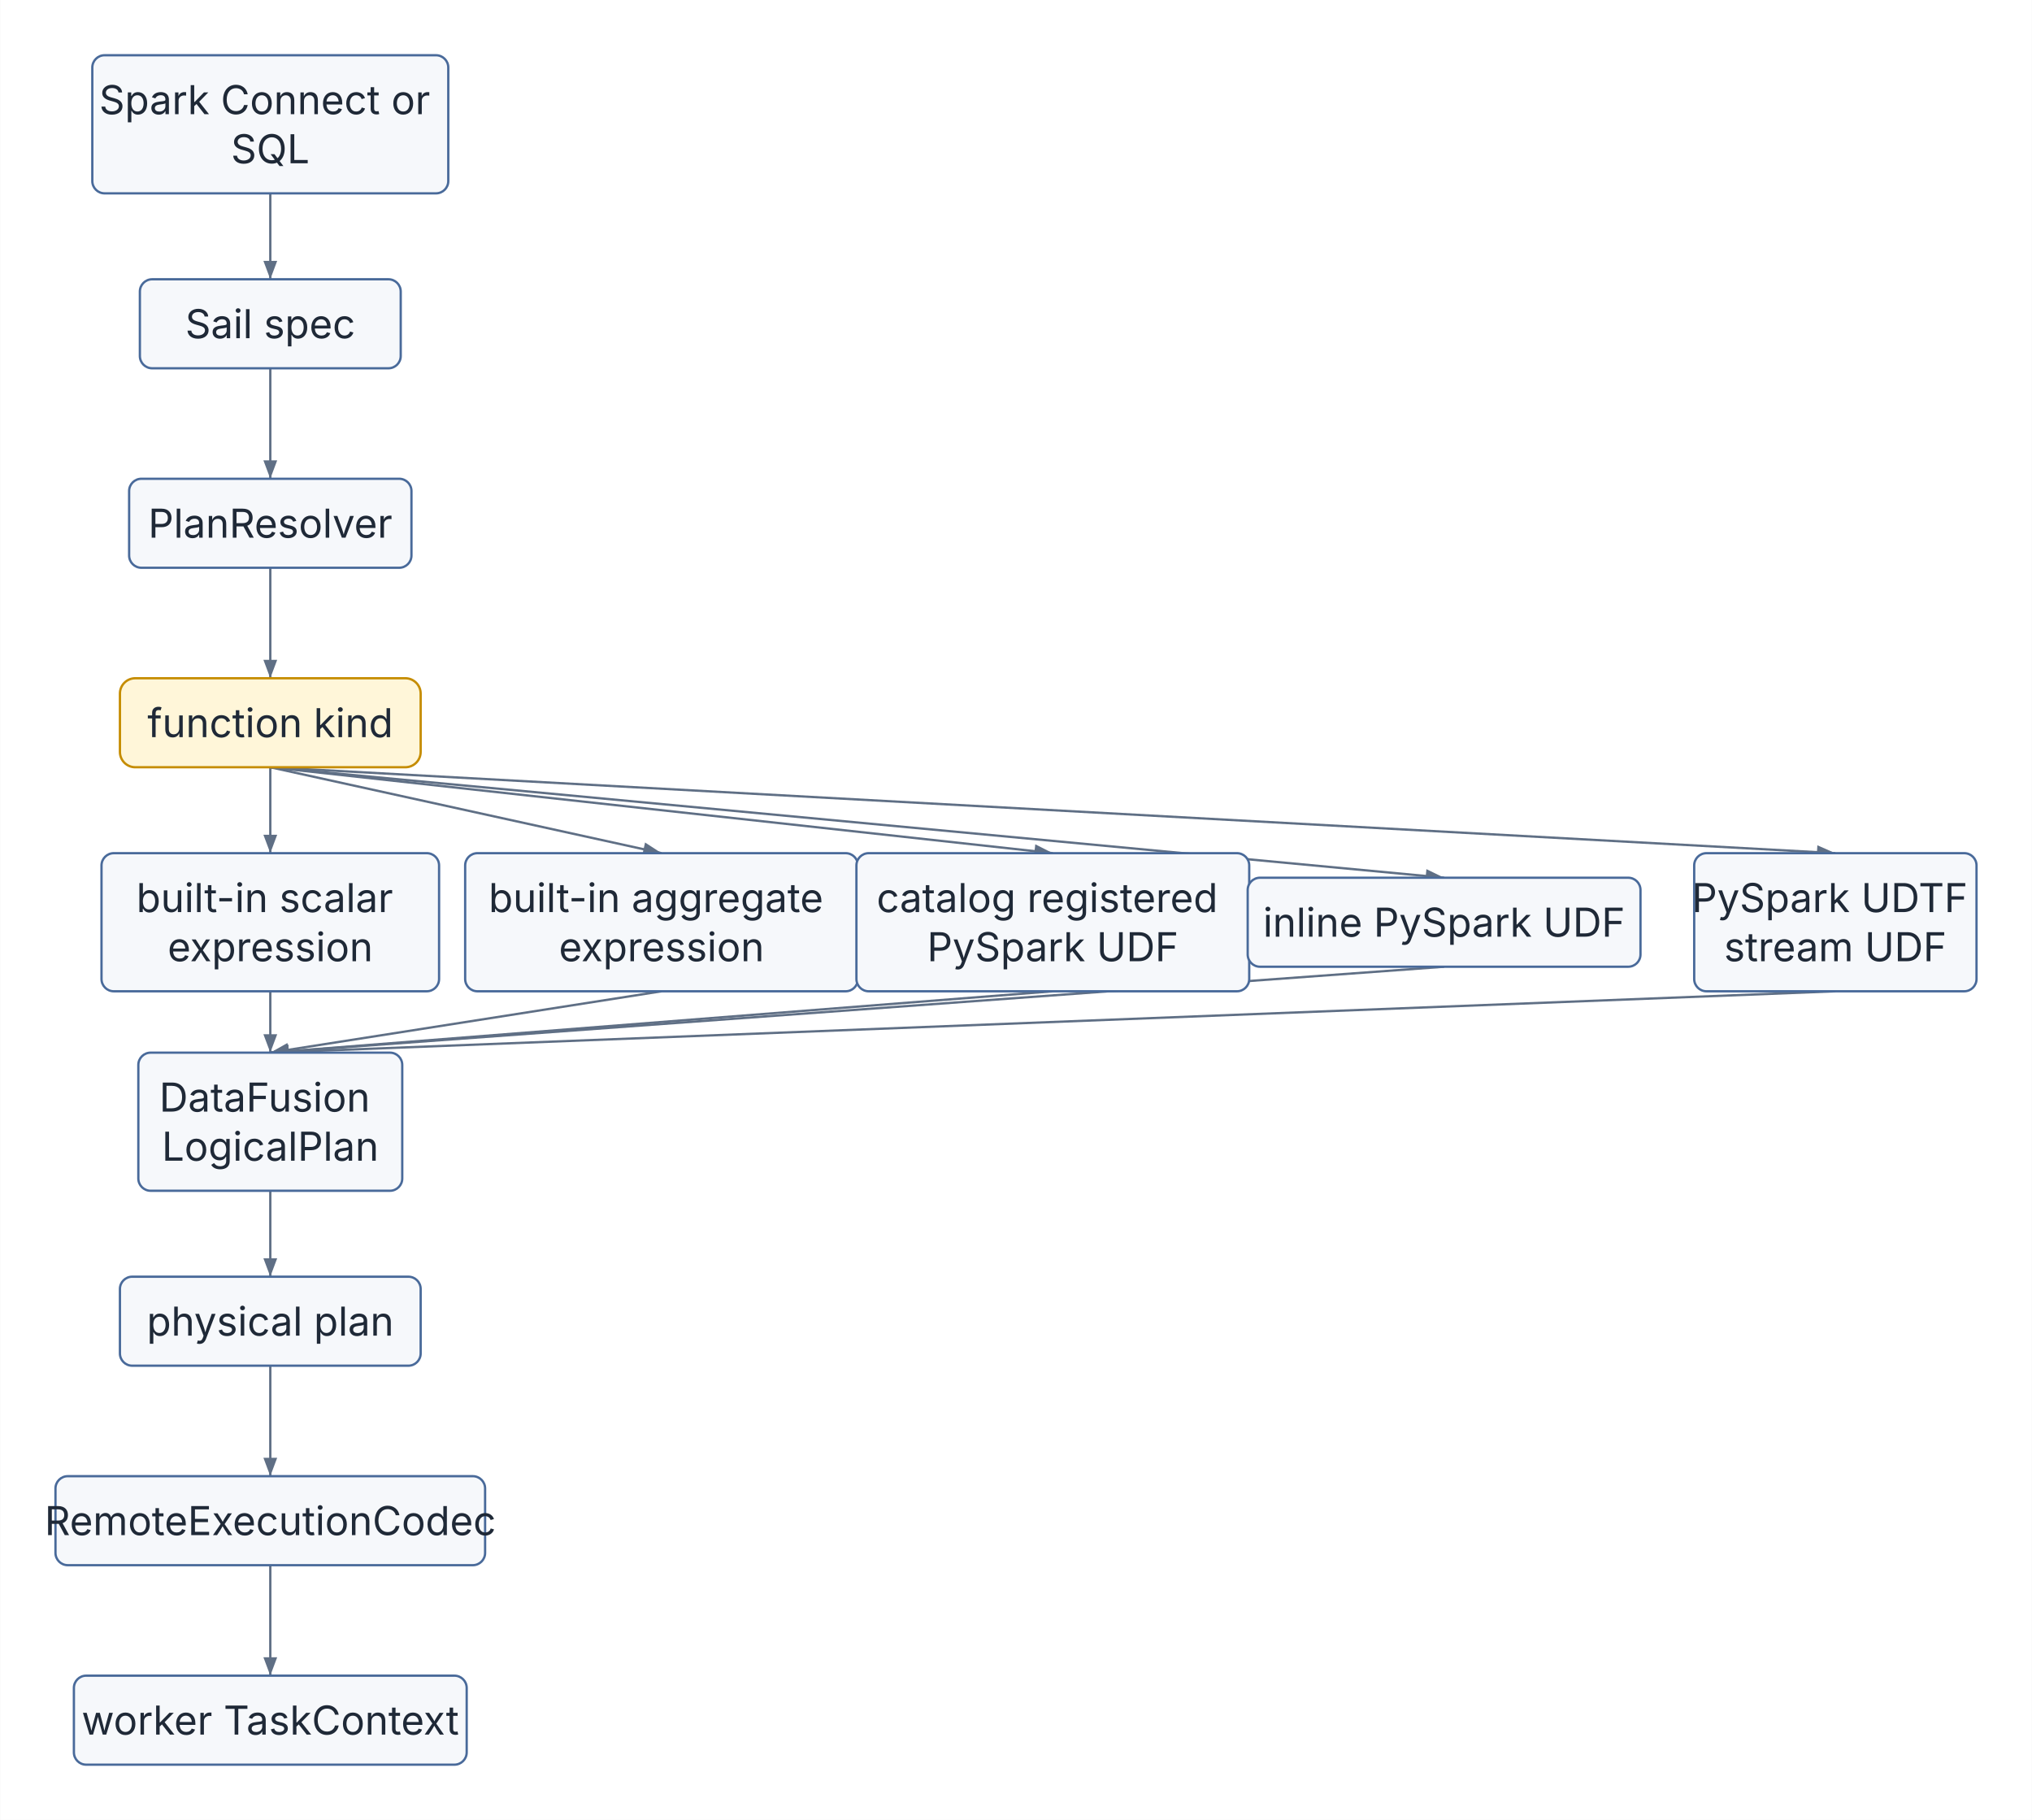
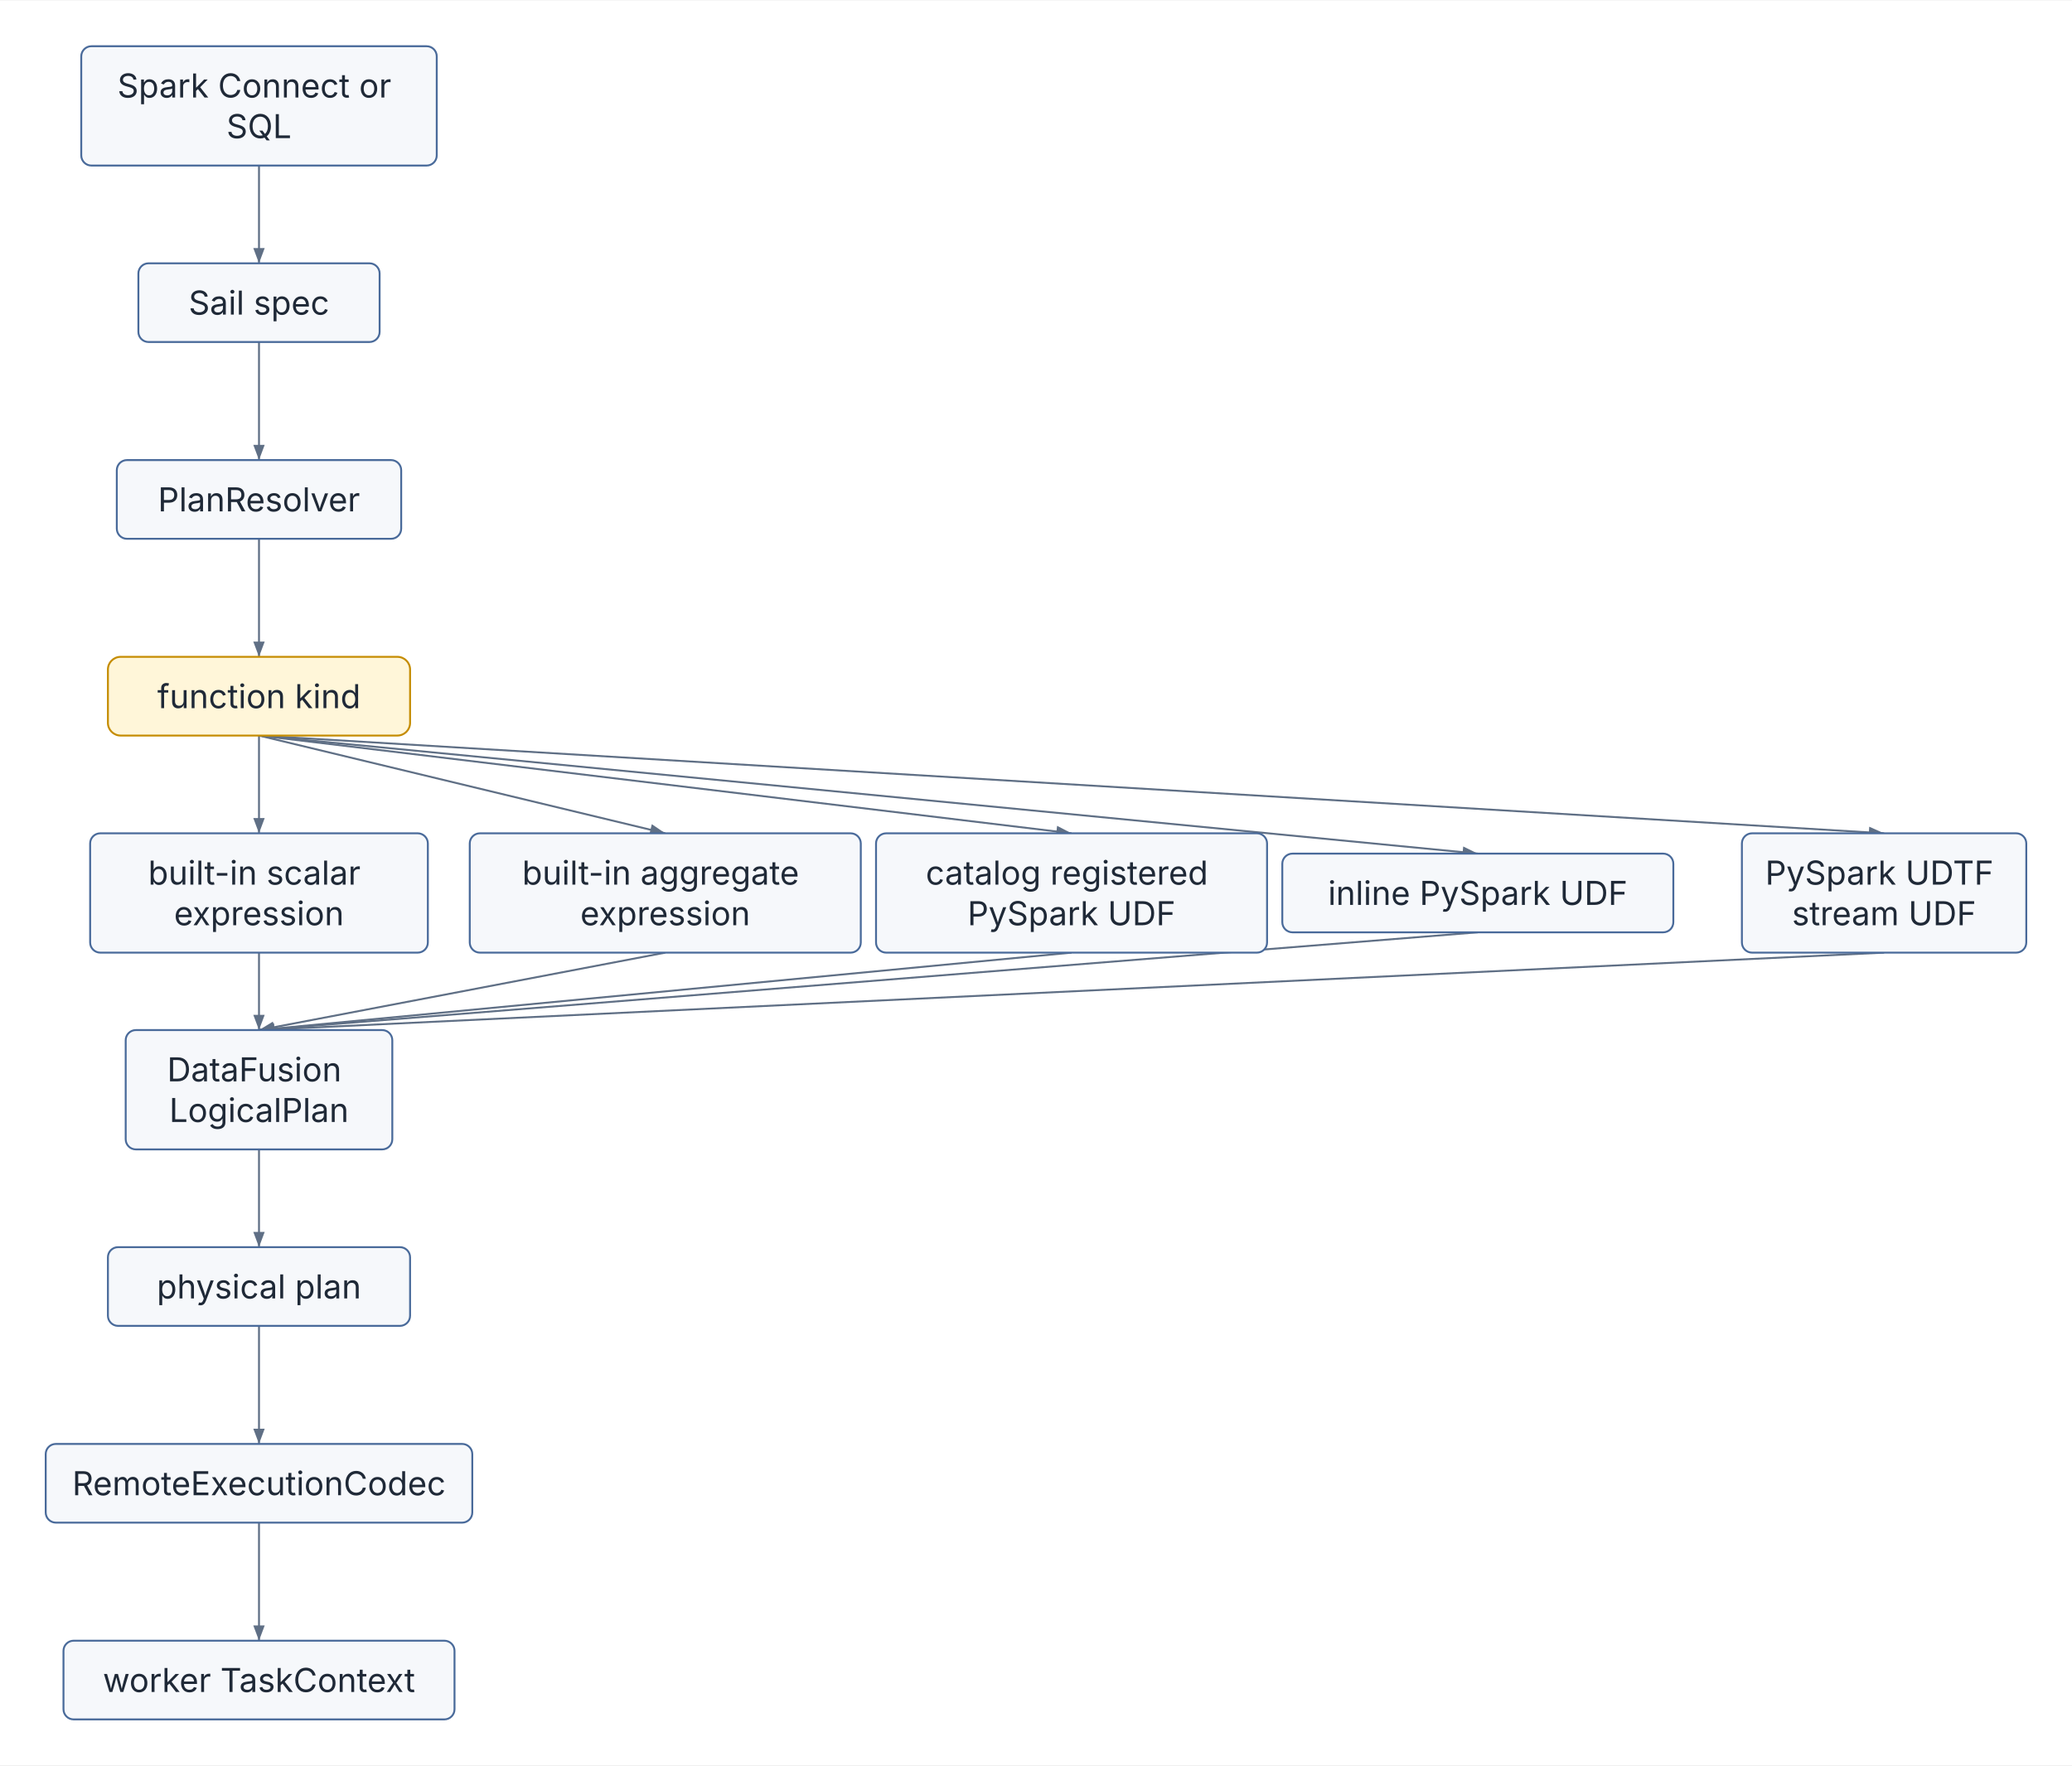
- <svg xmlns="http://www.w3.org/2000/svg" width="900" height="806" viewBox="0 0 1324 1186">
+ <svg xmlns="http://www.w3.org/2000/svg" width="900" height="767" viewBox="0 0 1632 1390">
  <defs>
    <marker id="arrow" markerWidth="10" markerHeight="10" refX="8" refY="3" orient="auto" markerUnits="strokeWidth">
      <path d="M0,0 L0,6 L8,3 z" fill="#5f6f85" />
    </marker>
  </defs>
-   <rect x="0" y="0" width="1324" height="1186" fill="white" />
-   <line x1="176" y1="126" x2="176" y2="182" stroke="#5f6f85" stroke-width="1.5" marker-end="url(#arrow)" />
-   <line x1="176" y1="240" x2="176" y2="312" stroke="#5f6f85" stroke-width="1.5" marker-end="url(#arrow)" />
-   <line x1="176" y1="370" x2="176" y2="442" stroke="#5f6f85" stroke-width="1.5" marker-end="url(#arrow)" />
-   <line x1="176" y1="500" x2="176" y2="556" stroke="#5f6f85" stroke-width="1.5" marker-end="url(#arrow)" />
-   <line x1="176" y1="500" x2="431" y2="556" stroke="#5f6f85" stroke-width="1.5" marker-end="url(#arrow)" />
-   <line x1="176" y1="500" x2="686" y2="556" stroke="#5f6f85" stroke-width="1.5" marker-end="url(#arrow)" />
-   <line x1="176" y1="500" x2="941" y2="572" stroke="#5f6f85" stroke-width="1.5" marker-end="url(#arrow)" />
-   <line x1="176" y1="500" x2="1196" y2="556" stroke="#5f6f85" stroke-width="1.5" marker-end="url(#arrow)" />
-   <line x1="176" y1="646" x2="176" y2="686" stroke="#5f6f85" stroke-width="1.5" marker-end="url(#arrow)" />
-   <line x1="431" y1="646" x2="176" y2="686" stroke="#5f6f85" stroke-width="1.5" marker-end="url(#arrow)" />
-   <line x1="686" y1="646" x2="176" y2="686" stroke="#5f6f85" stroke-width="1.5" marker-end="url(#arrow)" />
-   <line x1="941" y1="630" x2="176" y2="686" stroke="#5f6f85" stroke-width="1.5" marker-end="url(#arrow)" />
-   <line x1="1196" y1="646" x2="176" y2="686" stroke="#5f6f85" stroke-width="1.5" marker-end="url(#arrow)" />
-   <line x1="176" y1="776" x2="176" y2="832" stroke="#5f6f85" stroke-width="1.5" marker-end="url(#arrow)" />
-   <line x1="176" y1="890" x2="176" y2="962" stroke="#5f6f85" stroke-width="1.5" marker-end="url(#arrow)" />
-   <line x1="176" y1="1020" x2="176" y2="1092" stroke="#5f6f85" stroke-width="1.5" marker-end="url(#arrow)" />
-   <rect x="60" y="36" width="232" height="90" rx="8" fill="#f6f8fb" stroke="#496a9a" stroke-width="1.5" />
-   <text x="176" y="65" text-anchor="middle" dominant-baseline="middle" font-family="Inter, Helvetica, Arial, sans-serif" font-size="26" fill="#1f2937">
-     <tspan x="176" dy="0">Spark Connect or</tspan>
-     <tspan x="176" dy="32">SQL</tspan>
+   <rect x="0" y="0" width="1632" height="1390" fill="white" />
+   <line x1="204" y1="130" x2="204" y2="207" stroke="#5f6f85" stroke-width="1.5" marker-end="url(#arrow)" />
+   <line x1="204" y1="269" x2="204" y2="362" stroke="#5f6f85" stroke-width="1.5" marker-end="url(#arrow)" />
+   <line x1="204" y1="424" x2="204" y2="517" stroke="#5f6f85" stroke-width="1.5" marker-end="url(#arrow)" />
+   <line x1="204" y1="579" x2="204" y2="656" stroke="#5f6f85" stroke-width="1.5" marker-end="url(#arrow)" />
+   <line x1="204" y1="579" x2="524" y2="656" stroke="#5f6f85" stroke-width="1.5" marker-end="url(#arrow)" />
+   <line x1="204" y1="579" x2="844" y2="656" stroke="#5f6f85" stroke-width="1.5" marker-end="url(#arrow)" />
+   <line x1="204" y1="579" x2="1164" y2="672" stroke="#5f6f85" stroke-width="1.5" marker-end="url(#arrow)" />
+   <line x1="204" y1="579" x2="1484" y2="656" stroke="#5f6f85" stroke-width="1.5" marker-end="url(#arrow)" />
+   <line x1="204" y1="750" x2="204" y2="811" stroke="#5f6f85" stroke-width="1.5" marker-end="url(#arrow)" />
+   <line x1="524" y1="750" x2="204" y2="811" stroke="#5f6f85" stroke-width="1.5" marker-end="url(#arrow)" />
+   <line x1="844" y1="750" x2="204" y2="811" stroke="#5f6f85" stroke-width="1.5" marker-end="url(#arrow)" />
+   <line x1="1164" y1="734" x2="204" y2="811" stroke="#5f6f85" stroke-width="1.5" marker-end="url(#arrow)" />
+   <line x1="1484" y1="750" x2="204" y2="811" stroke="#5f6f85" stroke-width="1.5" marker-end="url(#arrow)" />
+   <line x1="204" y1="905" x2="204" y2="982" stroke="#5f6f85" stroke-width="1.5" marker-end="url(#arrow)" />
+   <line x1="204" y1="1044" x2="204" y2="1137" stroke="#5f6f85" stroke-width="1.5" marker-end="url(#arrow)" />
+   <line x1="204" y1="1199" x2="204" y2="1292" stroke="#5f6f85" stroke-width="1.5" marker-end="url(#arrow)" />
+   <rect x="64" y="36" width="280" height="94" rx="8" fill="#f6f8fb" stroke="#496a9a" stroke-width="1.5" />
+   <text x="204" y="67" text-anchor="middle" dominant-baseline="middle" font-family="Inter, Helvetica, Arial, sans-serif" font-size="26" fill="#1f2937">
+     <tspan x="204" dy="0">Spark Connect or</tspan>
+     <tspan x="204" dy="32">SQL</tspan>
  </text>
-   <rect x="91" y="182" width="170" height="58" rx="8" fill="#f6f8fb" stroke="#496a9a" stroke-width="1.5" />
-   <text x="176" y="211" text-anchor="middle" dominant-baseline="middle" font-family="Inter, Helvetica, Arial, sans-serif" font-size="26" fill="#1f2937">
-     <tspan x="176" dy="0">Sail spec</tspan>
+   <rect x="109" y="207" width="190" height="62" rx="8" fill="#f6f8fb" stroke="#496a9a" stroke-width="1.5" />
+   <text x="204" y="238" text-anchor="middle" dominant-baseline="middle" font-family="Inter, Helvetica, Arial, sans-serif" font-size="26" fill="#1f2937">
+     <tspan x="204" dy="0">Sail spec</tspan>
  </text>
-   <rect x="84" y="312" width="184" height="58" rx="8" fill="#f6f8fb" stroke="#496a9a" stroke-width="1.5" />
-   <text x="176" y="341" text-anchor="middle" dominant-baseline="middle" font-family="Inter, Helvetica, Arial, sans-serif" font-size="26" fill="#1f2937">
-     <tspan x="176" dy="0">PlanResolver</tspan>
+   <rect x="92" y="362" width="224" height="62" rx="8" fill="#f6f8fb" stroke="#496a9a" stroke-width="1.5" />
+   <text x="204" y="393" text-anchor="middle" dominant-baseline="middle" font-family="Inter, Helvetica, Arial, sans-serif" font-size="26" fill="#1f2937">
+     <tspan x="204" dy="0">PlanResolver</tspan>
  </text>
-   <rect x="78" y="442" width="196" height="58" rx="10" fill="#fff6d9" stroke="#c58c00" stroke-width="1.5" />
-   <text x="176" y="471" text-anchor="middle" dominant-baseline="middle" font-family="Inter, Helvetica, Arial, sans-serif" font-size="26" fill="#1f2937">
-     <tspan x="176" dy="0">function kind</tspan>
+   <rect x="85" y="517" width="238" height="62" rx="10" fill="#fff6d9" stroke="#c58c00" stroke-width="1.5" />
+   <text x="204" y="548" text-anchor="middle" dominant-baseline="middle" font-family="Inter, Helvetica, Arial, sans-serif" font-size="26" fill="#1f2937">
+     <tspan x="204" dy="0">function kind</tspan>
  </text>
-   <rect x="66" y="556" width="220" height="90" rx="8" fill="#f6f8fb" stroke="#496a9a" stroke-width="1.5" />
-   <text x="176" y="585" text-anchor="middle" dominant-baseline="middle" font-family="Inter, Helvetica, Arial, sans-serif" font-size="26" fill="#1f2937">
-     <tspan x="176" dy="0">built-in scalar</tspan>
-     <tspan x="176" dy="32">expression</tspan>
+   <rect x="71" y="656" width="266" height="94" rx="8" fill="#f6f8fb" stroke="#496a9a" stroke-width="1.5" />
+   <text x="204" y="687" text-anchor="middle" dominant-baseline="middle" font-family="Inter, Helvetica, Arial, sans-serif" font-size="26" fill="#1f2937">
+     <tspan x="204" dy="0">built-in scalar</tspan>
+     <tspan x="204" dy="32">expression</tspan>
  </text>
-   <rect x="303" y="556" width="256" height="90" rx="8" fill="#f6f8fb" stroke="#496a9a" stroke-width="1.5" />
-   <text x="431" y="585" text-anchor="middle" dominant-baseline="middle" font-family="Inter, Helvetica, Arial, sans-serif" font-size="26" fill="#1f2937">
-     <tspan x="431" dy="0">built-in aggregate</tspan>
-     <tspan x="431" dy="32">expression</tspan>
+   <rect x="370" y="656" width="308" height="94" rx="8" fill="#f6f8fb" stroke="#496a9a" stroke-width="1.5" />
+   <text x="524" y="687" text-anchor="middle" dominant-baseline="middle" font-family="Inter, Helvetica, Arial, sans-serif" font-size="26" fill="#1f2937">
+     <tspan x="524" dy="0">built-in aggregate</tspan>
+     <tspan x="524" dy="32">expression</tspan>
  </text>
-   <rect x="558" y="556" width="256" height="90" rx="8" fill="#f6f8fb" stroke="#496a9a" stroke-width="1.5" />
-   <text x="686" y="585" text-anchor="middle" dominant-baseline="middle" font-family="Inter, Helvetica, Arial, sans-serif" font-size="26" fill="#1f2937">
-     <tspan x="686" dy="0">catalog registered</tspan>
-     <tspan x="686" dy="32">PySpark UDF</tspan>
+   <rect x="690" y="656" width="308" height="94" rx="8" fill="#f6f8fb" stroke="#496a9a" stroke-width="1.5" />
+   <text x="844" y="687" text-anchor="middle" dominant-baseline="middle" font-family="Inter, Helvetica, Arial, sans-serif" font-size="26" fill="#1f2937">
+     <tspan x="844" dy="0">catalog registered</tspan>
+     <tspan x="844" dy="32">PySpark UDF</tspan>
  </text>
-   <rect x="813" y="572" width="256" height="58" rx="8" fill="#f6f8fb" stroke="#496a9a" stroke-width="1.5" />
-   <text x="941" y="601" text-anchor="middle" dominant-baseline="middle" font-family="Inter, Helvetica, Arial, sans-serif" font-size="26" fill="#1f2937">
-     <tspan x="941" dy="0">inline PySpark UDF</tspan>
+   <rect x="1010" y="672" width="308" height="62" rx="8" fill="#f6f8fb" stroke="#496a9a" stroke-width="1.5" />
+   <text x="1164" y="703" text-anchor="middle" dominant-baseline="middle" font-family="Inter, Helvetica, Arial, sans-serif" font-size="26" fill="#1f2937">
+     <tspan x="1164" dy="0">inline PySpark UDF</tspan>
  </text>
-   <rect x="1104" y="556" width="184" height="90" rx="8" fill="#f6f8fb" stroke="#496a9a" stroke-width="1.5" />
-   <text x="1196" y="585" text-anchor="middle" dominant-baseline="middle" font-family="Inter, Helvetica, Arial, sans-serif" font-size="26" fill="#1f2937">
-     <tspan x="1196" dy="0">PySpark UDTF</tspan>
-     <tspan x="1196" dy="32">stream UDF</tspan>
+   <rect x="1372" y="656" width="224" height="94" rx="8" fill="#f6f8fb" stroke="#496a9a" stroke-width="1.5" />
+   <text x="1484" y="687" text-anchor="middle" dominant-baseline="middle" font-family="Inter, Helvetica, Arial, sans-serif" font-size="26" fill="#1f2937">
+     <tspan x="1484" dy="0">PySpark UDTF</tspan>
+     <tspan x="1484" dy="32">stream UDF</tspan>
  </text>
-   <rect x="90" y="686" width="172" height="90" rx="8" fill="#f6f8fb" stroke="#496a9a" stroke-width="1.5" />
-   <text x="176" y="715" text-anchor="middle" dominant-baseline="middle" font-family="Inter, Helvetica, Arial, sans-serif" font-size="26" fill="#1f2937">
-     <tspan x="176" dy="0">DataFusion</tspan>
-     <tspan x="176" dy="32">LogicalPlan</tspan>
+   <rect x="99" y="811" width="210" height="94" rx="8" fill="#f6f8fb" stroke="#496a9a" stroke-width="1.5" />
+   <text x="204" y="842" text-anchor="middle" dominant-baseline="middle" font-family="Inter, Helvetica, Arial, sans-serif" font-size="26" fill="#1f2937">
+     <tspan x="204" dy="0">DataFusion</tspan>
+     <tspan x="204" dy="32">LogicalPlan</tspan>
  </text>
-   <rect x="78" y="832" width="196" height="58" rx="8" fill="#f6f8fb" stroke="#496a9a" stroke-width="1.5" />
-   <text x="176" y="861" text-anchor="middle" dominant-baseline="middle" font-family="Inter, Helvetica, Arial, sans-serif" font-size="26" fill="#1f2937">
-     <tspan x="176" dy="0">physical plan</tspan>
+   <rect x="85" y="982" width="238" height="62" rx="8" fill="#f6f8fb" stroke="#496a9a" stroke-width="1.5" />
+   <text x="204" y="1013" text-anchor="middle" dominant-baseline="middle" font-family="Inter, Helvetica, Arial, sans-serif" font-size="26" fill="#1f2937">
+     <tspan x="204" dy="0">physical plan</tspan>
  </text>
-   <rect x="36" y="962" width="280" height="58" rx="8" fill="#f6f8fb" stroke="#496a9a" stroke-width="1.5" />
-   <text x="176" y="991" text-anchor="middle" dominant-baseline="middle" font-family="Inter, Helvetica, Arial, sans-serif" font-size="26" fill="#1f2937">
-     <tspan x="176" dy="0">RemoteExecutionCodec</tspan>
+   <rect x="36" y="1137" width="336" height="62" rx="8" fill="#f6f8fb" stroke="#496a9a" stroke-width="1.5" />
+   <text x="204" y="1168" text-anchor="middle" dominant-baseline="middle" font-family="Inter, Helvetica, Arial, sans-serif" font-size="26" fill="#1f2937">
+     <tspan x="204" dy="0">RemoteExecutionCodec</tspan>
  </text>
-   <rect x="48" y="1092" width="256" height="58" rx="8" fill="#f6f8fb" stroke="#496a9a" stroke-width="1.5" />
-   <text x="176" y="1121" text-anchor="middle" dominant-baseline="middle" font-family="Inter, Helvetica, Arial, sans-serif" font-size="26" fill="#1f2937">
-     <tspan x="176" dy="0">worker TaskContext</tspan>
+   <rect x="50" y="1292" width="308" height="62" rx="8" fill="#f6f8fb" stroke="#496a9a" stroke-width="1.5" />
+   <text x="204" y="1323" text-anchor="middle" dominant-baseline="middle" font-family="Inter, Helvetica, Arial, sans-serif" font-size="26" fill="#1f2937">
+     <tspan x="204" dy="0">worker TaskContext</tspan>
  </text>
</svg>
